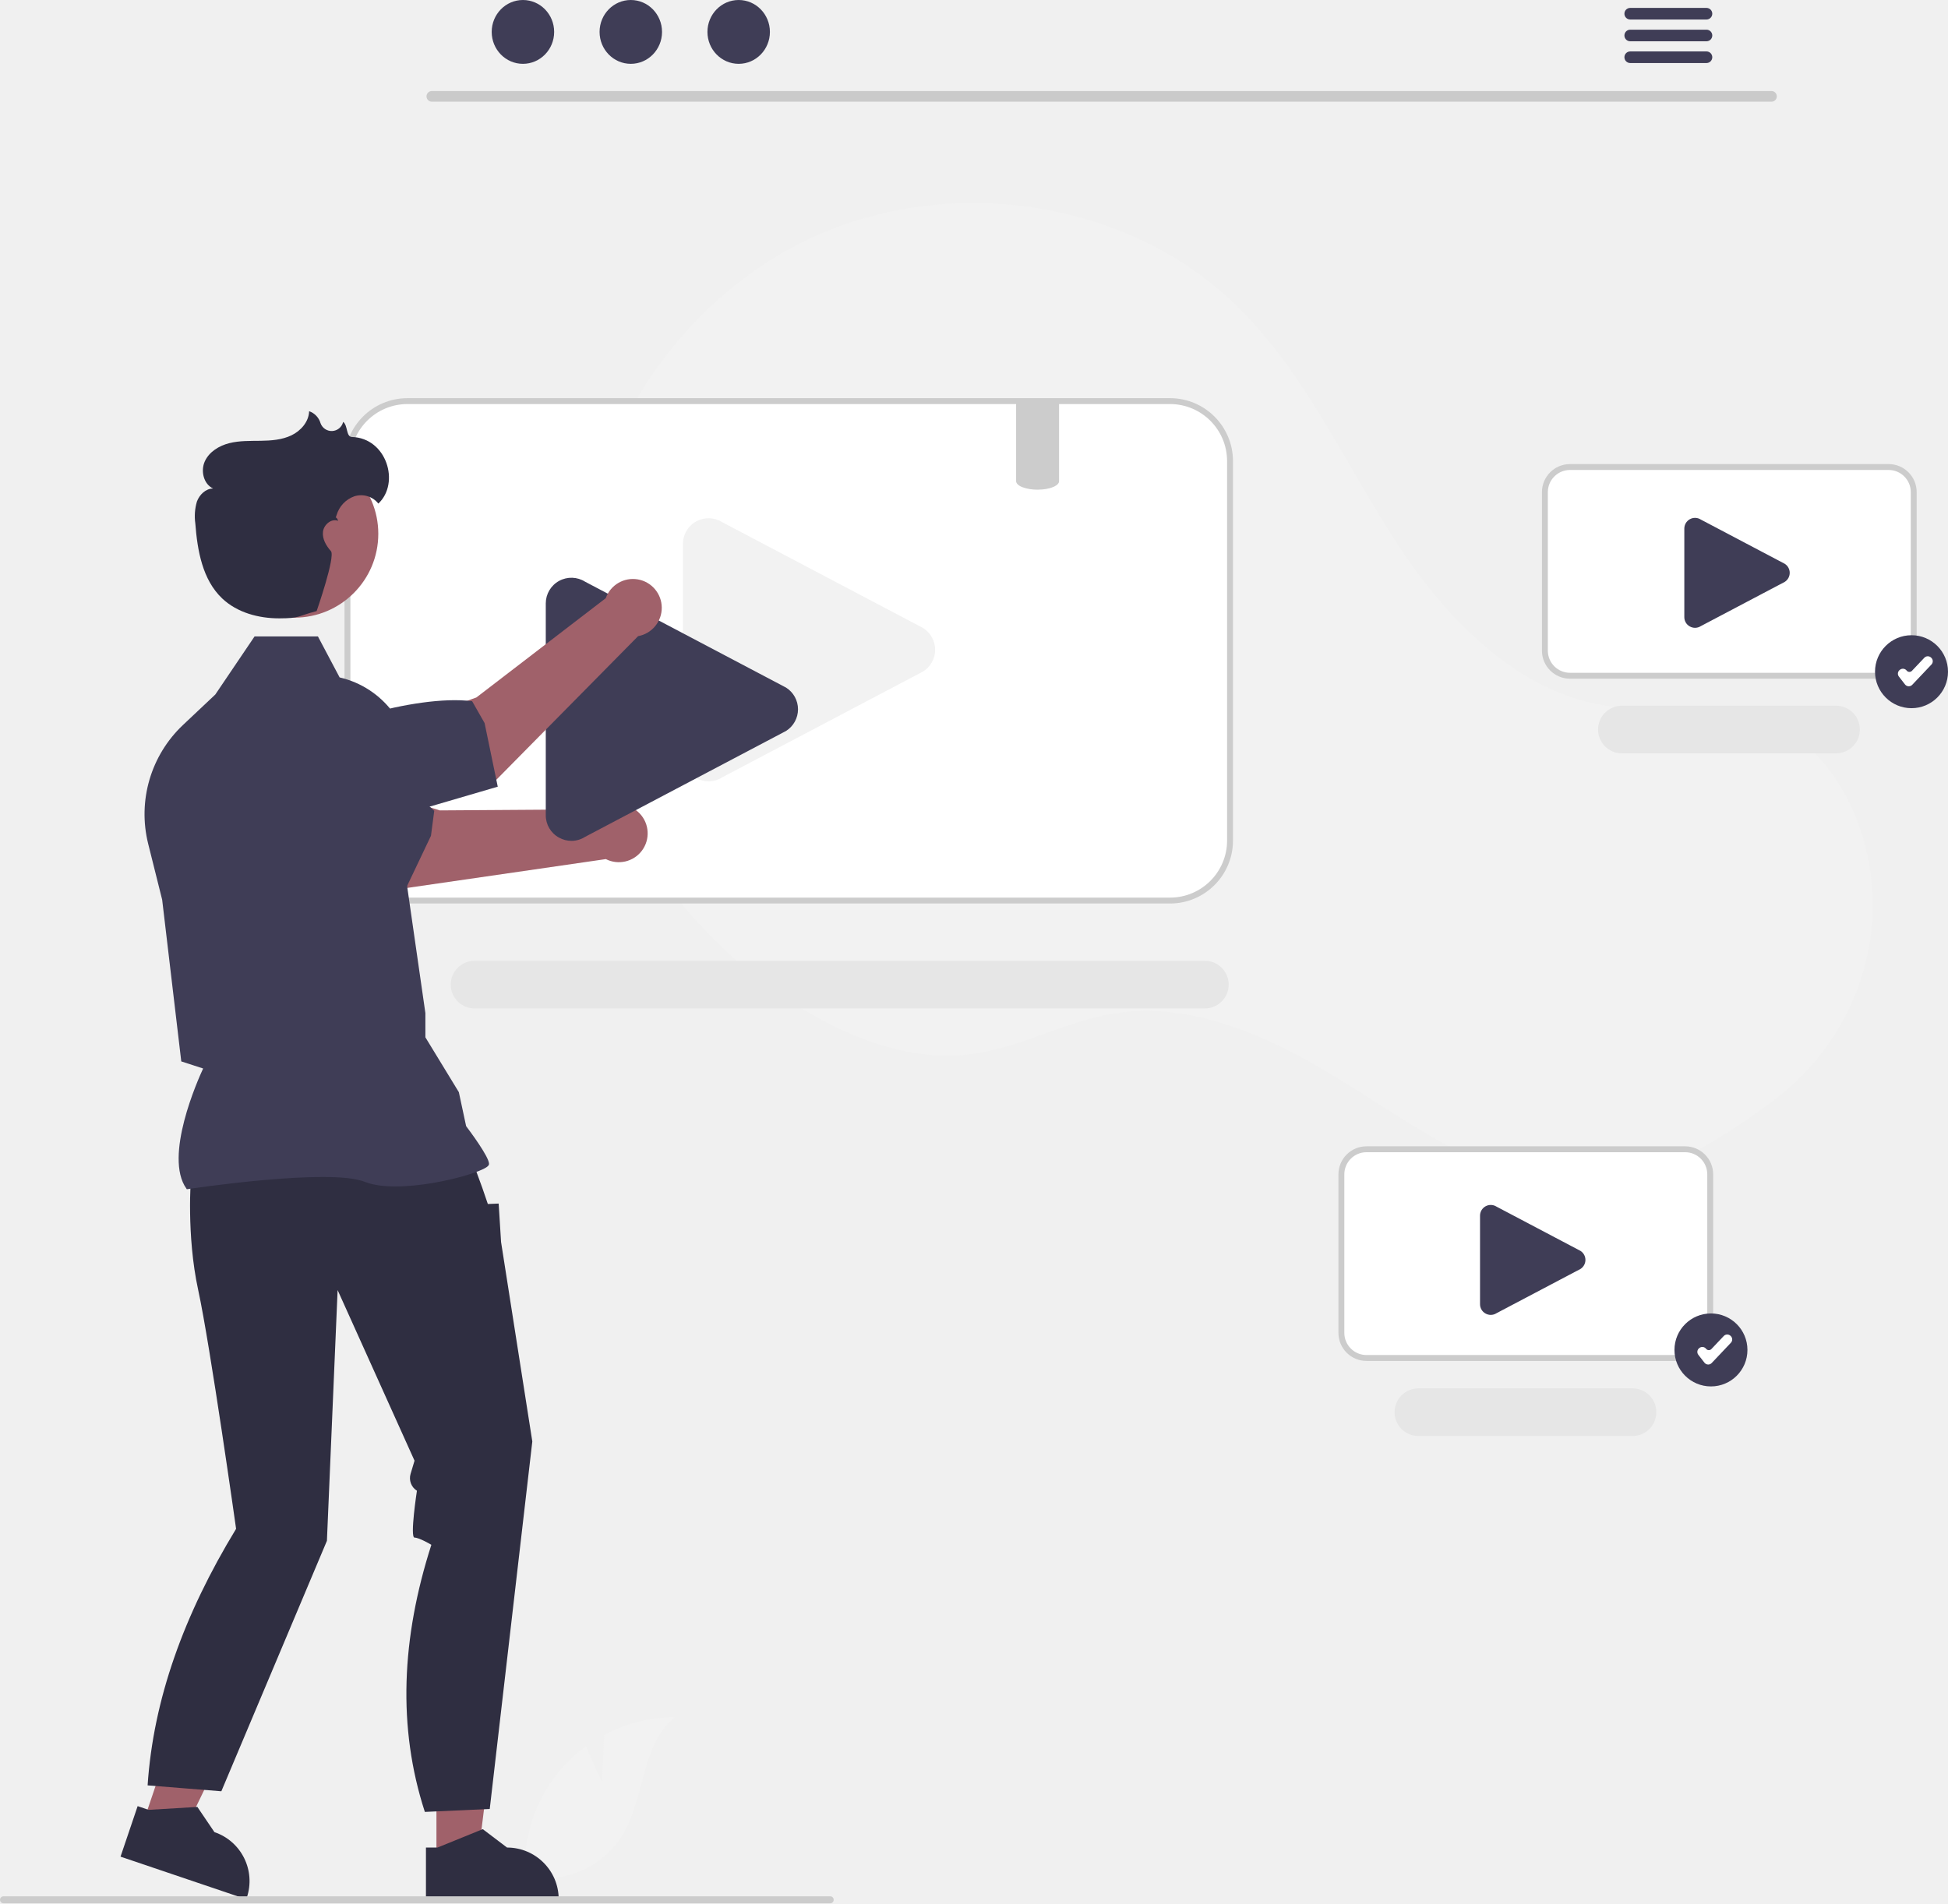
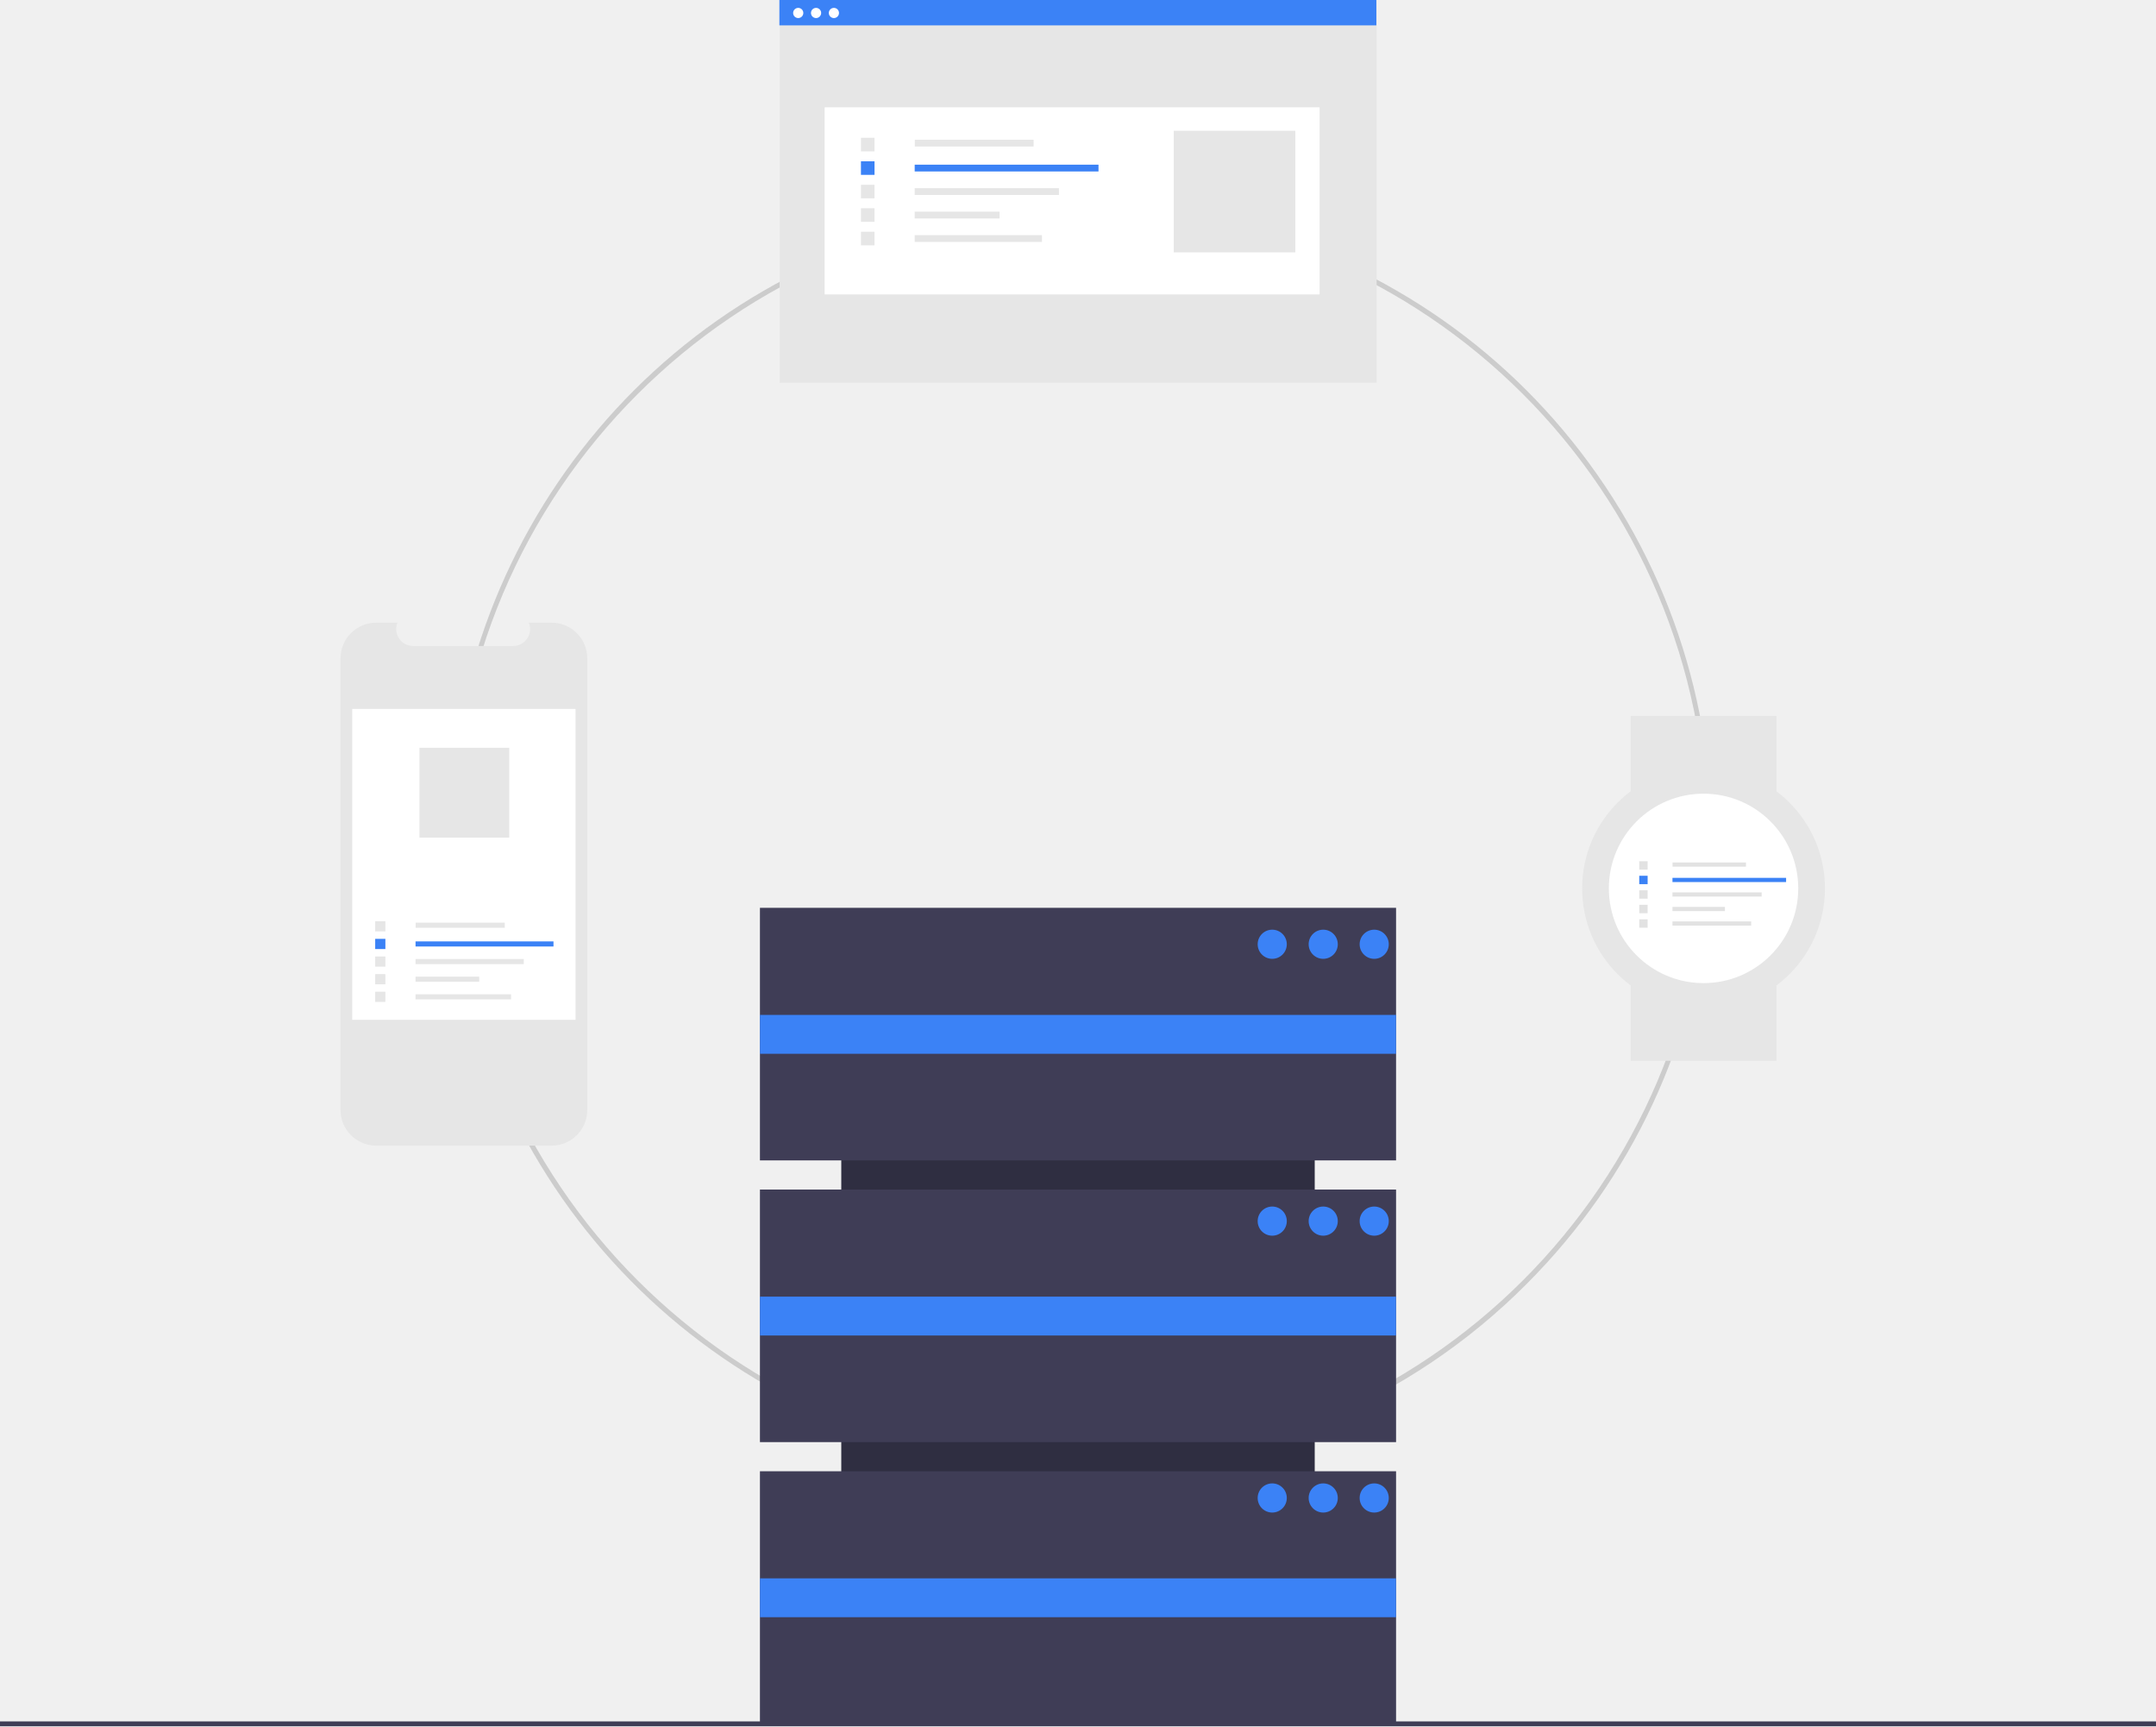
- <svg xmlns="http://www.w3.org/2000/svg" data-name="Layer 1" width="660.472" height="645.448" viewBox="0 0 660.472 645.448">
-   <path d="M473.905,731.531l.707-15.9a51.353,51.353,0,0,1,23.953-6.063c-11.504,9.405-10.066,27.536-17.866,40.184a30.889,30.889,0,0,1-22.651,14.274l-9.627,5.894a51.76,51.76,0,0,1,10.91-41.943,49.997,49.997,0,0,1,9.189-8.538C470.825,725.519,473.905,731.531,473.905,731.531Z" transform="translate(-269.764 -127.2759)" fill="#f2f2f2" />
-   <path d="M871.837,499.854c25.955-19.769,38.352-52.989,30.591-84.679q-.289-1.181-.611-2.357c-5.145-18.811-17.874-36.689-36.427-42.699-15.578-5.047-32.581-1.166-48.832-3.173-31.902-3.94-56.635-29.752-74.038-56.778-17.403-27.026-30.777-57.278-53.902-79.605-38.117-36.803-100.295-44.727-147.555-20.771-47.26,23.956-77.363,77.104-76.08,130.073,1.284,52.969,32.729,103.611,78.396,130.48,16.776,9.87,36.179,16.863,55.489,14.416,16.755-2.123,31.979-11.126,48.655-13.799,26.219-4.202,52.27,7.652,74.948,21.466,22.677,13.814,44.582,30.188,70.351,36.592C817.845,535.239,848.845,517.366,871.837,499.854Z" transform="translate(-269.764 -127.2759)" fill="#f2f2f2" />
-   <path d="M666.469,263.299h-258.57a20.364,20.364,0,0,0-20.34,20.34v128.69a20.364,20.364,0,0,0,20.34,20.34h258.57a20.357,20.357,0,0,0,20.34-20.34v-128.69A20.357,20.357,0,0,0,666.469,263.299Z" transform="translate(-269.764 -127.2759)" fill="#fff" />
-   <path d="M666.47,433.672H407.904a21.365,21.365,0,0,1-21.34-21.34V283.637a21.365,21.365,0,0,1,21.34-21.34h258.566a21.365,21.365,0,0,1,21.34,21.34V412.331A21.365,21.365,0,0,1,666.47,433.672ZM407.904,264.297a19.363,19.363,0,0,0-19.34,19.34V412.331a19.363,19.363,0,0,0,19.34,19.34h258.566a19.363,19.363,0,0,0,19.34-19.34V283.637a19.363,19.363,0,0,0-19.34-19.34Z" transform="translate(-269.764 -127.2759)" fill="#ccc" />
-   <path d="M678.364,469.248H430.576a8.076,8.076,0,0,1,0-16.151H678.364a8.076,8.076,0,0,1,0,16.151Z" transform="translate(-269.764 -127.2759)" fill="#e6e6e6" />
-   <path d="M510.012,392.241a8.694,8.694,0,0,1-4.194-1.092,8.581,8.581,0,0,1-4.508-7.62V311.706a8.694,8.694,0,0,1,13.356-7.339l68.131,35.911a8.694,8.694,0,0,1,0,14.677L514.665,390.867A8.653,8.653,0,0,1,510.012,392.241Z" transform="translate(-269.764 -127.2759)" fill="#f2f2f2" />
-   <path d="M910.116,356.432H802.063a8.51,8.51,0,0,1-8.5-8.5V294.153a8.509,8.509,0,0,1,8.5-8.5H910.116a8.509,8.509,0,0,1,8.5,8.5v53.78A8.509,8.509,0,0,1,910.116,356.432Z" transform="translate(-269.764 -127.2759)" fill="#fff" />
-   <path d="M910.116,357.432H802.064a9.511,9.511,0,0,1-9.5-9.5V294.153a9.511,9.511,0,0,1,9.5-9.5H910.116a9.511,9.511,0,0,1,9.5,9.5V347.932A9.511,9.511,0,0,1,910.116,357.432ZM802.064,286.653a7.508,7.508,0,0,0-7.5,7.5V347.932a7.508,7.508,0,0,0,7.5,7.5H910.116a7.508,7.508,0,0,0,7.5-7.5V294.153a7.508,7.508,0,0,0-7.5-7.5Z" transform="translate(-269.764 -127.2759)" fill="#ccc" />
-   <path d="M892.364,382.748H819.576a8.076,8.076,0,0,1,0-16.151h72.789a8.076,8.076,0,0,1,0,16.151Z" transform="translate(-269.764 -127.2759)" fill="#e6e6e6" />
-   <path d="M844.471,340.181a3.633,3.633,0,0,1-1.753-.457,3.586,3.586,0,0,1-1.884-3.184V306.527a3.633,3.633,0,0,1,5.581-3.067l28.471,15.007a3.633,3.633,0,0,1,0,6.133l-28.471,15.007A3.616,3.616,0,0,1,844.471,340.181Z" transform="translate(-269.764 -127.2759)" fill="#3f3d56" />
-   <path d="M841.116,587.788H733.063a8.51,8.51,0,0,1-8.5-8.5V525.508a8.51,8.51,0,0,1,8.5-8.5H841.116a8.509,8.509,0,0,1,8.5,8.5v53.78A8.51,8.51,0,0,1,841.116,587.788Z" transform="translate(-269.764 -127.2759)" fill="#fff" />
-   <path d="M841.116,588.788H733.064a9.511,9.511,0,0,1-9.5-9.5V525.509a9.511,9.511,0,0,1,9.5-9.5H841.116a9.511,9.511,0,0,1,9.5,9.5v53.78A9.511,9.511,0,0,1,841.116,588.788ZM733.064,518.009a7.508,7.508,0,0,0-7.5,7.5v53.78a7.508,7.508,0,0,0,7.5,7.5H841.116a7.508,7.508,0,0,0,7.5-7.5V525.509a7.508,7.508,0,0,0-7.5-7.5Z" transform="translate(-269.764 -127.2759)" fill="#ccc" />
-   <path d="M823.364,614.248H750.576a8.076,8.076,0,0,1,0-16.151h72.789a8.076,8.076,0,0,1,0,16.151Z" transform="translate(-269.764 -127.2759)" fill="#e6e6e6" />
-   <path d="M775.208,573.181a3.633,3.633,0,0,1-1.753-.457,3.586,3.586,0,0,1-1.884-3.184V539.527a3.633,3.633,0,0,1,5.581-3.067l28.471,15.007a3.633,3.633,0,0,1,0,6.133L777.153,572.607A3.616,3.616,0,0,1,775.208,573.181Z" transform="translate(-269.764 -127.2759)" fill="#3f3d56" />
-   <path d="M474.205,401.724l-55.304.371s-31.497-10.154-45.781-8.032l-5.462,21.455,39.235,12.999L475.176,418.61a9.774,9.774,0,1,0-.971-16.886Z" transform="translate(-269.764 -127.2759)" fill="#a0616a" />
-   <path d="M406.424,430.595,340.811,411.724l-5.973-22.258a17.974,17.974,0,0,1,1.389-18.921h0c5.601-7.586,9.98-.051,17.929,5.022,13.936.985,48.72,12.887,62.84,26.668l-1.113,8.471Z" transform="translate(-269.764 -127.2759)" fill="#3f3d56" />
-   <path d="M463.512,412.427a8.694,8.694,0,0,1-4.194-1.092,8.581,8.581,0,0,1-4.508-7.62V331.892a8.694,8.694,0,0,1,13.356-7.339l68.131,35.911a8.694,8.694,0,0,1,0,14.677l-68.131,35.911A8.653,8.653,0,0,1,463.512,412.427Z" transform="translate(-269.764 -127.2759)" fill="#3f3d56" />
-   <polygon points="147.978 631.089 161.937 631.088 168.577 577.248 147.976 577.249 147.978 631.089" fill="#a0616a" />
-   <path d="M414.182,753.807l3.929-0,15.339-6.238,8.221,6.237h.001a17.519,17.519,0,0,1,17.518,17.518v.569l-45.008.002Z" transform="translate(-269.764 -127.2759)" fill="#2f2e41" />
-   <polygon points="48.578 617.948 61.8 622.424 85.358 573.559 65.845 566.952 48.578 617.948" fill="#a0616a" />
-   <path d="M316.431,739.765l3.721,1.26,16.53-.989,5.786,8.544.001 0a17.519,17.519,0,0,1,10.974,22.211l-.183.539-42.631-14.434Z" transform="translate(-269.764 -127.2759)" fill="#2f2e41" />
-   <path d="M334.522,526.457s-1.63,19.559,2.445,38.303,12.844,80.964,12.844,80.964c-17.762,29.194-28.056,57.921-30,87l25,2,35.796-84.934,3.627-85.03,26.078,57.862-1.341,4.47a5.036,5.036,0,0,0,2.153,5.717h0s-2.442,15.892-.812,15.892,5.705,2.445,5.705,2.445c-10.16,31.628-11.524,61.917-2.206,90.579l22-1,14.434-124.622-10.594-67.641-.815-13.039-3.667.151-1.867-5.448-3.43-9.372Z" transform="translate(-269.764 -127.2759)" fill="#2f2e41" />
-   <path d="M333.113,530.565l-.145-.204c-7.757-10.86,3.91-36.957,5.669-40.74l-7.411-2.405-6.481-54.84L320.006,413.431a41.592,41.592,0,0,1,11.805-40.308l10.956-10.33,13.315-19.701H377.552l7.362,13.906a31.295,31.295,0,0,1,24.214,31.952l-1.669,36.471,6.532,45.41.004,8.218,11.34,18.593,2.47,11.527c1.022,1.349,7.77,10.346,7.77,12.806,0,.369-.273.726-.858,1.122-4.598,3.114-30.015,9.462-41.264,4.961-11.982-4.791-59.614,2.396-60.094,2.47Z" transform="translate(-269.764 -127.2759)" fill="#3f3d56" />
-   <path d="M552.434,771.534a1.186,1.186,0,0,1-1.183,1.19H270.954a1.19,1.19,0,0,1,0-2.38h280.29a1.187,1.187,0,0,1,1.19,1.183Z" transform="translate(-269.764 -127.2759)" fill="#ccc" />
-   <circle cx="99.826" cy="181.021" r="28.436" fill="#a0616a" />
-   <path d="M475.15,330.128l-43.873,33.673s-31.242,10.913-41.352,21.225l8.593,20.403,39.129-13.313,48.467-49.11A9.774,9.774,0,1,0,475.15,330.128Z" transform="translate(-269.764 -127.2759)" fill="#a0616a" />
-   <path d="M438.529,394.055,377.582,411.902l-20.955-7.436A17.974,17.974,0,0,1,346.316,388.54h0c-.112-9.43,7.927-6.064,17.327-6.816,11.706-7.625,46.624-19.127,66.2-16.661l4.225,7.426Z" transform="translate(-269.764 -127.2759)" fill="#3f3d56" />
-   <path d="M389.089,275.465c-2.038-.061-1.338-3.902-2.98-5.128q-.012.056-.025.111a4.002,4.002,0,0,1-7.648.326,6.083,6.083,0,0,0-3.862-4.052c-.102,3.561-2.796,6.651-6.009,8.189s-6.877,1.794-10.438,1.846c-3.562.053-7.175-.067-10.629.805-3.454.872-6.813,2.921-8.289,6.163-1.476,3.242-.423,7.706,2.804,9.215-2.5.013-4.621,2.076-5.485,4.422a17.557,17.557,0,0,0-.542,7.419c.703,9.195,2.415,19.095,9.111,25.436,5.103,4.833,12.407,6.78,19.436,6.752,7.028-.028,5.793-.674,12.588-2.468,0,0,6.461-18.522,4.834-20.344-1.627-1.822-2.978-4.153-2.684-6.578s2.9-4.597,5.162-3.674c-.38-.972-.667-1.157-.846-1.108a8.595,8.595,0,0,0,.299-.845,9.616,9.616,0,0,1,6.005-6.368,7.457,7.457,0,0,1,8.151,2.467C405.483,291.073,400.866,275.815,389.089,275.465Z" transform="translate(-269.764 -127.2759)" fill="#2f2e41" />
-   <path d="M870.432,161.76h-454.293a1.807,1.807,0,0,1,0-3.613h454.293a1.807,1.807,0,0,1,0,3.613Z" transform="translate(-269.764 -127.2759)" fill="#cacaca" />
-   <ellipse cx="177.299" cy="10.823" rx="10.588" ry="10.823" fill="#3f3d56" />
-   <ellipse cx="213.874" cy="10.823" rx="10.588" ry="10.823" fill="#3f3d56" />
-   <ellipse cx="250.449" cy="10.823" rx="10.588" ry="10.823" fill="#3f3d56" />
-   <path d="M848.41,129.959h-25.981a1.968,1.968,0,0,0,0,3.934h25.981a1.968,1.968,0,0,0,0-3.934Z" transform="translate(-269.764 -127.2759)" fill="#3f3d56" />
-   <path d="M848.41,137.343h-25.981a1.968,1.968,0,0,0,0,3.934h25.981a1.968,1.968,0,0,0,0-3.934Z" transform="translate(-269.764 -127.2759)" fill="#3f3d56" />
-   <path d="M848.41,144.718h-25.981a1.968,1.968,0,0,0,0,3.934h25.981a1.968,1.968,0,0,0,0-3.934Z" transform="translate(-269.764 -127.2759)" fill="#3f3d56" />
-   <path d="M628.839,263.299v27.16c0,1.35-2.36,2.48-5.54,2.79a.22.22,0,0,0-.08.01c-.53.04-1.09.07-1.66.07a14.57,14.57,0,0,1-5.15-.84c-.15-.06-.3-.13-.45-.19-.14-.08-.29-.15-.43-.23-.79-.47-1.25-1.02-1.25-1.61v-27.16Z" transform="translate(-269.764 -127.2759)" fill="#ccc" />
-   <circle cx="580.1" cy="457.786" r="12.372" fill="#3f3d56" />
-   <path d="M848.937,590.006c-.026,0-.053-.001-.079-.002a1.618,1.618,0,0,1-1.199-.623l-2.068-2.658a1.619,1.619,0,0,1,.284-2.272l.074-.058a1.618,1.618,0,0,1,2.272.284,1.181,1.181,0,0,0,1.788.087l4.198-4.432a1.621,1.621,0,0,1,2.289-.062l.069.066a1.618,1.618,0,0,1,.062,2.289l-6.515,6.877A1.617,1.617,0,0,1,848.937,590.006Z" transform="translate(-269.764 -127.2759)" fill="#fff" />
-   <circle cx="648.1" cy="227.786" r="12.372" fill="#3f3d56" />
-   <path d="M916.937,360.006c-.026,0-.053-.001-.079-.002a1.618,1.618,0,0,1-1.199-.623l-2.068-2.658a1.619,1.619,0,0,1,.284-2.272l.074-.058a1.618,1.618,0,0,1,2.272.284,1.181,1.181,0,0,0,1.788.087l4.198-4.432a1.621,1.621,0,0,1,2.289-.062l.069.066a1.618,1.618,0,0,1,.062,2.289l-6.515,6.877A1.617,1.617,0,0,1,916.937,360.006Z" transform="translate(-269.764 -127.2759)" fill="#fff" />
+ <svg xmlns="http://www.w3.org/2000/svg" data-name="Layer 1" width="888" height="710.807" viewBox="0 0 888 710.807">
+   <path d="M600.936,699.404a260.064,260.064,0,1,1,183.894-76.171A258.365,258.365,0,0,1,600.936,699.404Zm0-518.129c-142.297,0-258.064,115.768-258.064,258.065s115.768,258.064,258.064,258.064S859,581.637,859,439.34,743.232,181.275,600.936,181.275Z" transform="translate(-156 -94.59648)" fill="#ccc" />
+   <rect x="469" y="509.904" width="262" height="195" transform="translate(1051.404 -87.19257) rotate(90)" fill="#2f2e41" />
+   <rect x="313" y="373.807" width="262" height="104" fill="#3f3d56" />
+   <rect x="313" y="489.807" width="262" height="104" fill="#3f3d56" />
+   <rect x="313" y="605.807" width="262" height="104" fill="#3f3d56" />
+   <rect x="313" y="417.904" width="262" height="16" fill="#3b82f6" />
+   <rect x="313" y="533.904" width="262" height="16" fill="#3b82f6" />
+   <rect x="313" y="649.904" width="262" height="16" fill="#3b82f6" />
+   <circle cx="524" cy="388.807" r="6" fill="#3b82f6" />
+   <circle cx="545" cy="388.807" r="6" fill="#3b82f6" />
+   <circle cx="566" cy="388.807" r="6" fill="#3b82f6" />
+   <circle cx="524" cy="502.807" r="6" fill="#3b82f6" />
+   <circle cx="545" cy="502.807" r="6" fill="#3b82f6" />
+   <circle cx="566" cy="502.807" r="6" fill="#3b82f6" />
+   <circle cx="524" cy="616.807" r="6" fill="#3b82f6" />
+   <circle cx="545" cy="616.807" r="6" fill="#3b82f6" />
+   <circle cx="566" cy="616.807" r="6" fill="#3b82f6" />
+   <rect y="708.807" width="888" height="2" fill="#3f3d56" />
+   <path d="M397.879,365.661v185.992a14.675,14.675,0,0,1-14.672,14.672H310.928a14.677,14.677,0,0,1-14.678-14.672V365.661a14.677,14.677,0,0,1,14.678-14.672h8.768a6.978,6.978,0,0,0,6.455,9.606h41.208a6.978,6.978,0,0,0,6.455-9.606h9.392A14.675,14.675,0,0,1,397.879,365.661Z" transform="translate(-156 -94.59648)" fill="#e6e6e6" />
+   <rect x="145.064" y="291.91" width="92" height="128" fill="#fff" />
+   <rect x="171.186" y="379.927" width="36.72" height="2.098" fill="#e6e6e6" />
+   <rect x="171.149" y="387.632" width="56.817" height="2.098" fill="#3b82f6" />
+   <rect x="171.149" y="394.89" width="44.588" height="2.098" fill="#e6e6e6" />
+   <rect x="171.149" y="402.149" width="26.228" height="2.098" fill="#e6e6e6" />
+   <rect x="171.149" y="409.407" width="39.343" height="2.098" fill="#e6e6e6" />
+   <rect x="154.533" y="379.324" width="4.197" height="4.197" fill="#e6e6e6" />
+   <rect x="154.533" y="386.582" width="4.197" height="4.197" fill="#3b82f6" />
+   <rect x="154.533" y="393.841" width="4.197" height="4.197" fill="#e6e6e6" />
+   <rect x="154.533" y="401.1" width="4.197" height="4.197" fill="#e6e6e6" />
+   <rect x="154.533" y="408.358" width="4.197" height="4.197" fill="#e6e6e6" />
+   <rect x="172.751" y="307.91" width="36.998" height="36.998" fill="#e6e6e6" />
+   <rect x="321.111" y="0.139" width="245.884" height="157.475" fill="#e6e6e6" />
+   <rect x="339.647" y="44.195" width="203.861" height="77.035" fill="#fff" />
+   <rect x="376.789" y="57.542" width="48.927" height="2.796" fill="#e6e6e6" />
+   <rect x="376.74" y="67.807" width="75.705" height="2.796" fill="#3b82f6" />
+   <rect x="376.74" y="77.479" width="59.411" height="2.796" fill="#e6e6e6" />
+   <rect x="376.74" y="87.151" width="34.948" height="2.796" fill="#e6e6e6" />
+   <rect x="376.74" y="96.822" width="52.422" height="2.796" fill="#e6e6e6" />
+   <rect x="354.601" y="56.738" width="5.592" height="5.592" fill="#e6e6e6" />
+   <rect x="354.601" y="66.409" width="5.592" height="5.592" fill="#3b82f6" />
+   <rect x="354.601" y="76.081" width="5.592" height="5.592" fill="#e6e6e6" />
+   <rect x="354.601" y="85.753" width="5.592" height="5.592" fill="#e6e6e6" />
+   <rect x="354.601" y="95.424" width="5.592" height="5.592" fill="#e6e6e6" />
+   <rect x="483.445" y="53.847" width="50.059" height="50.059" fill="#e6e6e6" />
+   <rect x="321.006" width="245.884" height="10.446" fill="#3b82f6" />
+   <circle cx="328.768" cy="5.341" r="2.097" fill="#fff" />
+   <circle cx="336.117" cy="5.341" r="2.097" fill="#fff" />
+   <circle cx="343.466" cy="5.341" r="2.097" fill="#fff" />
+   <rect x="671.648" y="294.807" width="60" height="31" fill="#e6e6e6" />
+   <rect x="671.648" y="405.807" width="60" height="31" fill="#e6e6e6" />
+   <circle cx="701.648" cy="365.807" r="50" fill="#e6e6e6" />
+   <circle cx="701.648" cy="365.807" r="39" fill="#fff" />
+   <rect x="688.877" y="355.122" width="30.247" height="1.728" fill="#e2e2e2" />
+   <rect x="688.846" y="361.468" width="46.802" height="1.728" fill="#3b82f6" />
+   <rect x="688.846" y="367.447" width="36.728" height="1.728" fill="#e2e2e2" />
+   <rect x="688.846" y="373.426" width="21.605" height="1.728" fill="#e2e2e2" />
+   <rect x="688.846" y="379.405" width="32.407" height="1.728" fill="#e2e2e2" />
+   <rect x="675.16" y="354.625" width="3.457" height="3.457" fill="#e2e2e2" />
+   <rect x="675.16" y="360.604" width="3.457" height="3.457" fill="#3b82f6" />
+   <rect x="675.16" y="366.583" width="3.457" height="3.457" fill="#e2e2e2" />
+   <rect x="675.16" y="372.562" width="3.457" height="3.457" fill="#e2e2e2" />
+   <rect x="675.16" y="378.541" width="3.457" height="3.457" fill="#e2e2e2" />
</svg>
